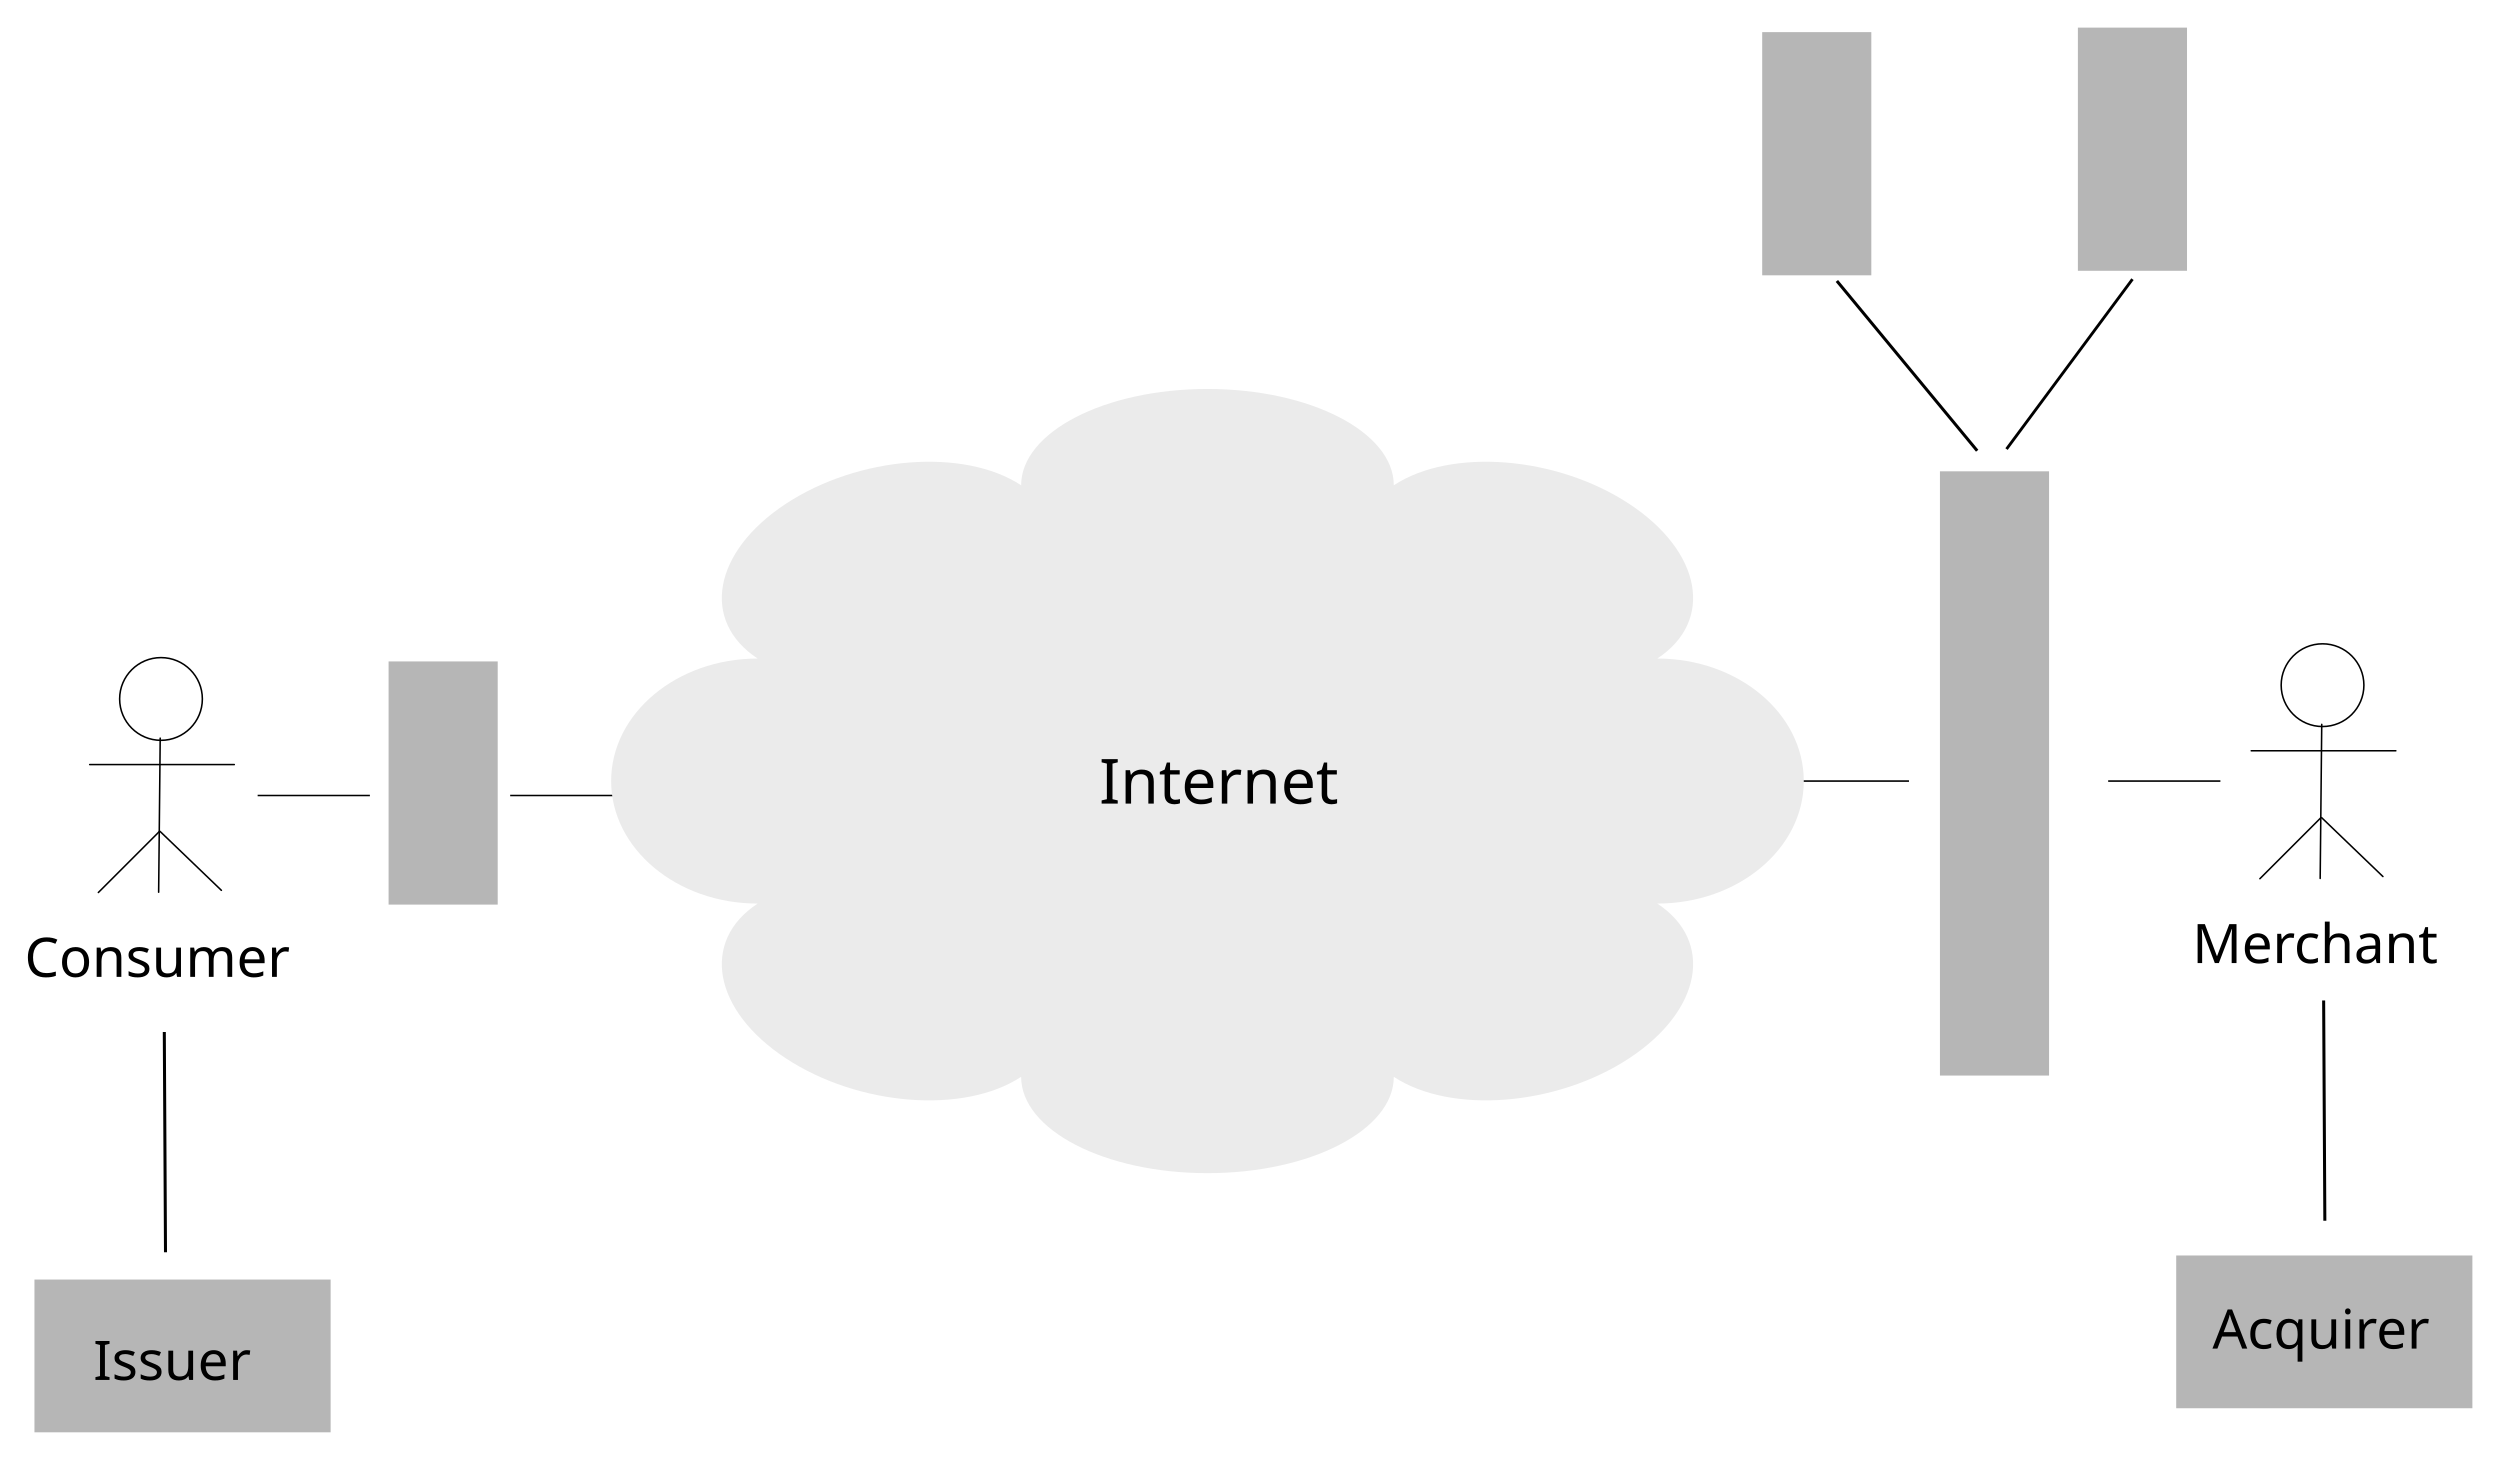
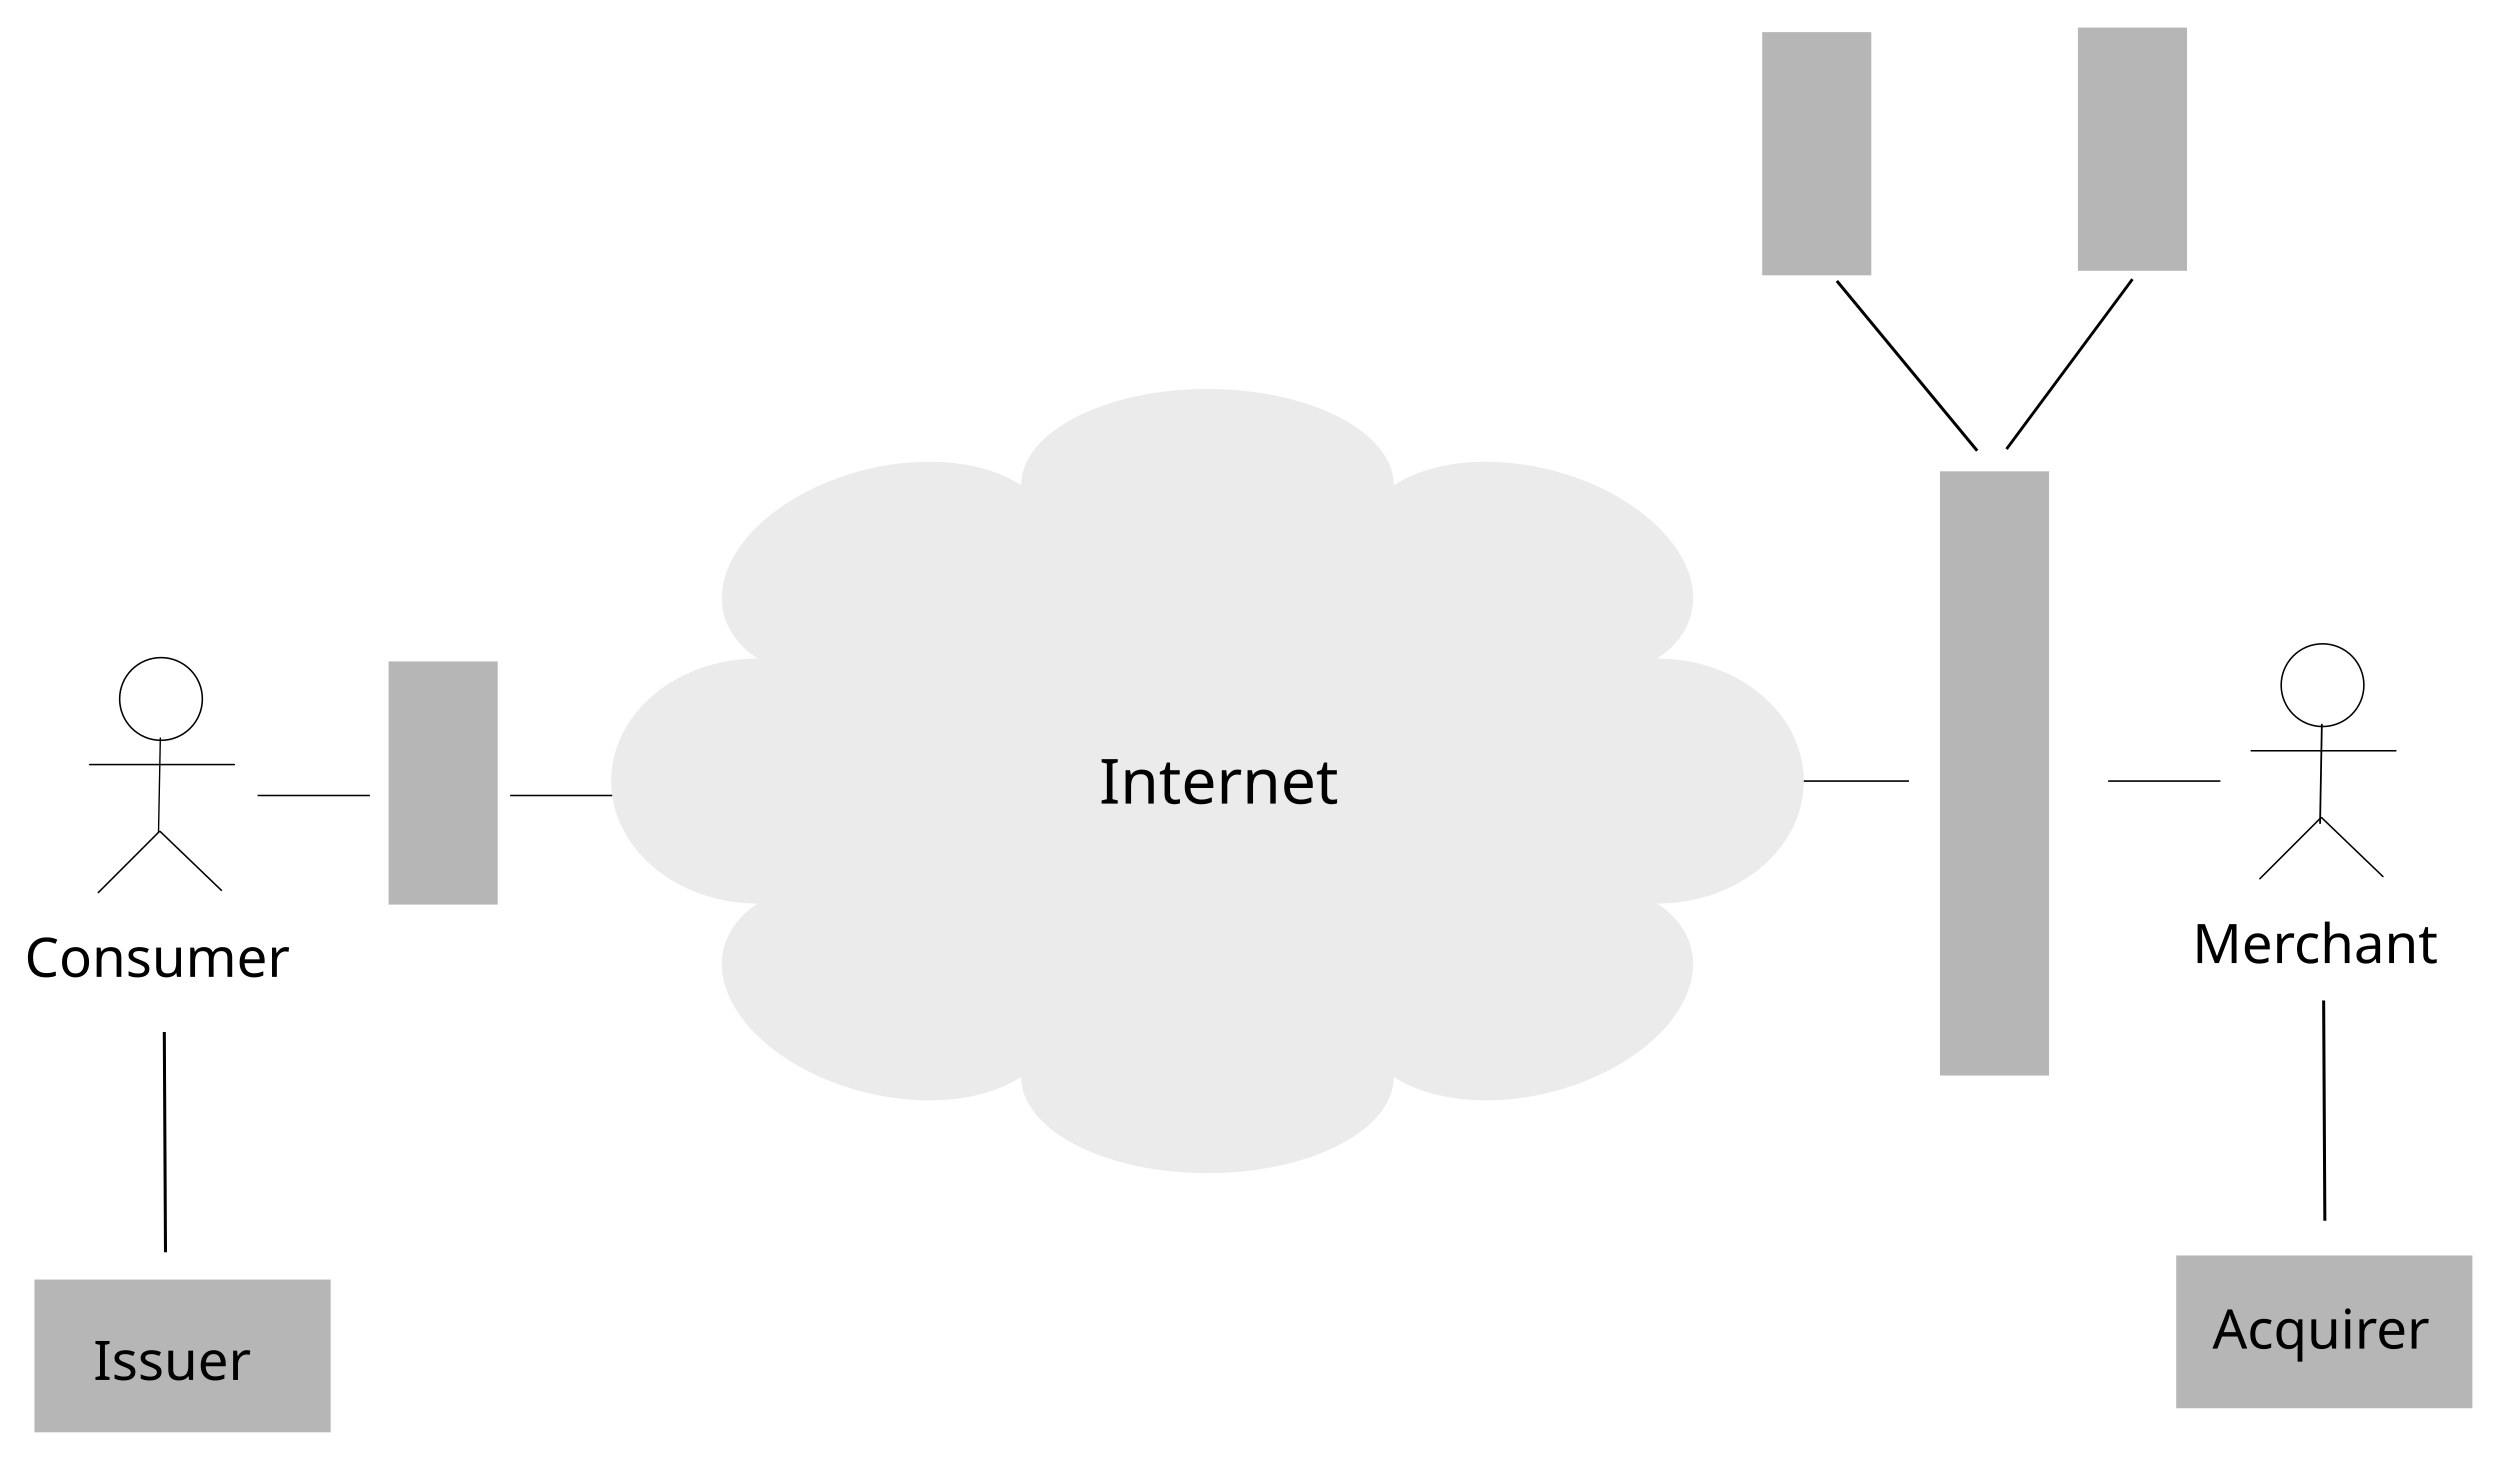
<svg xmlns="http://www.w3.org/2000/svg" width="452.62mm" height="264.318mm" viewBox="0 0 1603.772 936.56" id="svg2" version="1.1">
  <defs id="defs4" />
  <g id="layer1" transform="translate(-163.481,346.2435)">
    <g style="clip-rule:evenodd;fill-rule:evenodd;stroke-linecap:round;stroke-linejoin:round;stroke-miterlimit:1.414" id="g4371" transform="translate(-1767.765,-1179.261)">
      <g id="g4373" transform="translate(1674.855,685.4236)">
        <circle id="circle4375" style="fill:none;stroke:#000000;stroke-width:1px" r="26.535" cy="595.988" cx="359.673" />
-         <g id="g4377" transform="translate(-1,0)">
-           <path id="path4379" style="fill:none;stroke:#000000;stroke-width:1px" d="m 360.163,621.141 -1,98.806" />
+         <g id="g4377" transform="matrix(1.023358,0,0,0.9232499,-9.400938,47.65121)">
+           <path id="path4379" style="fill:none;stroke:#000000;stroke-width:0.866px" d="m 360.231,621.073 -1.136,65.31" />
        </g>
        <path id="path4381" style="fill:none;stroke:#000000;stroke-width:1px" d="m 313.952,638.078 92.721,0" />
        <g id="g4383" transform="matrix(1.2034,0,0,1.2034,-72.93,-138.53)">
          <path id="path4385" style="fill:none;stroke:#000000;stroke-width:0.83px" d="m 358.554,681.07 -32.456,32.456" />
        </g>
        <g id="g4387" transform="matrix(-1.21152,0,0,1.16417,793.475,-111.923)">
          <path id="path4389" style="fill:none;stroke:#000000;stroke-width:0.84px" d="m 358.554,681.07 -32.456,32.456" />
        </g>
      </g>
      <g id="g4391" transform="translate(1787.565,627.5336)">
        <text id="text4393" style="font-size:41.667px;line-height:125%;font-family:ArialMT;fill:#000000" y="832.153" x="159.432">
          <tspan style="font-style:normal;font-variant:normal;font-weight:normal;font-stretch:normal;font-size:35px;line-height:125%;font-family:ArialMT;-inkscape-font-specification:'ArialMT, Normal';text-align:start;writing-mode:lr-tb;text-anchor:start" id="tspan5265">Consumer</tspan>
        </text>
      </g>
      <g id="g5279" transform="translate(144.7655,-434.2964)">
        <rect y="1691.623" x="2035.765" height="156" width="70" id="rect5267" style="opacity:0.286;stroke:none;stroke-width:1;stroke-miterlimit:4;stroke-dasharray:none;stroke-dashoffset:8;stroke-opacity:1" />
        <text id="text5269" y="1699.623" x="2067.765" style="font-style:normal;font-variant:normal;font-weight:normal;font-stretch:normal;font-size:40px;line-height:125%;font-family:ArialMT;-inkscape-font-specification:'ArialMT, Normal';text-align:start;letter-spacing:0px;word-spacing:0px;writing-mode:tb-rl;text-anchor:start;fill:#000000;fill-opacity:1;stroke:none;stroke-width:1px;stroke-linecap:butt;stroke-linejoin:miter;stroke-opacity:1" xml:space="preserve">
          <tspan y="2067.765" x="1699.623" id="tspan5277">ISP</tspan>
        </text>
      </g>
      <path style="fill:none;fill-rule:evenodd;stroke:#000000;stroke-width:1px;stroke-linecap:butt;stroke-linejoin:miter;stroke-opacity:1" d="m 2096.531,1343.327 72,0" id="path6086" />
      <path style="clip-rule:evenodd;fill:none;fill-rule:evenodd;stroke:#000000;stroke-width:1px;stroke-linecap:butt;stroke-linejoin:miter;stroke-miterlimit:1.414;stroke-opacity:1" d="m 2258.531,1343.327 72,0" id="path6086-9" />
      <g style="clip-rule:evenodd;fill-rule:evenodd;stroke-linecap:round;stroke-linejoin:round;stroke-miterlimit:1.414" id="g4391-6" transform="translate(1945.638,964.1151)">
        <text id="text4393-3" style="font-size:41.667px;line-height:125%;font-family:ArialMT;fill:#000000" y="754.153" x="45.432">
          <tspan style="font-style:normal;font-variant:normal;font-weight:normal;font-stretch:normal;font-size:35px;line-height:125%;font-family:ArialMT;-inkscape-font-specification:'ArialMT, Normal';text-align:start;writing-mode:lr-tb;text-anchor:start" id="tspan5265-1">Issuer</tspan>
        </text>
      </g>
      <rect style="opacity:0.286;stroke:none;stroke-width:1;stroke-miterlimit:4;stroke-dasharray:none;stroke-dashoffset:8;stroke-opacity:1" id="rect6155" width="190" height="98" x="1953.347" y="1653.861" />
      <g style="clip-rule:evenodd;fill-rule:evenodd;stroke-linecap:round;stroke-linejoin:round;stroke-miterlimit:1.414" id="g4373-4" transform="translate(3061.499,676.5755)">
        <circle id="circle4375-9" style="fill:none;stroke:#000000;stroke-width:1px" r="26.535" cy="595.988" cx="359.673" />
-         <g id="g4377-7" transform="translate(-1,0)">
+         <g id="g4377-7" transform="matrix(1.143749,0,0,0.6440571,-52.70107,221.0181)">
          <path id="path4379-1" style="fill:none;stroke:#000000;stroke-width:1px" d="m 360.163,621.141 -1,98.806" />
        </g>
        <path id="path4381-5" style="fill:none;stroke:#000000;stroke-width:1px" d="m 313.952,638.078 92.721,0" />
        <g id="g4383-3" transform="matrix(1.2034,0,0,1.2034,-72.93,-138.53)">
          <path id="path4385-4" style="fill:none;stroke:#000000;stroke-width:0.83px" d="m 358.554,681.07 -32.456,32.456" />
        </g>
        <g id="g4387-8" transform="matrix(-1.21152,0,0,1.16417,793.475,-111.923)">
          <path id="path4389-2" style="fill:none;stroke:#000000;stroke-width:0.84px" d="m 358.554,681.07 -32.456,32.456" />
        </g>
      </g>
      <g style="clip-rule:evenodd;fill-rule:evenodd;stroke-linecap:round;stroke-linejoin:round;stroke-miterlimit:1.414" id="g4391-4" transform="translate(3174.209,618.6855)">
        <text id="text4393-2" style="font-size:41.667px;line-height:125%;font-family:ArialMT;fill:#000000" y="832.153" x="163.432">
          <tspan style="font-style:normal;font-variant:normal;font-weight:normal;font-stretch:normal;font-size:35px;line-height:125%;font-family:ArialMT;-inkscape-font-specification:'ArialMT, Normal';text-align:start;writing-mode:lr-tb;text-anchor:start" id="tspan5265-5">Merchant</tspan>
        </text>
      </g>
      <g id="g6247" transform="translate(67.48742,-77.27804)">
        <rect y="1212.648" x="3108.247" height="387.625" width="70" id="rect5267-6" style="clip-rule:evenodd;opacity:0.286;fill-rule:evenodd;stroke:none;stroke-width:1;stroke-linecap:round;stroke-linejoin:round;stroke-miterlimit:4;stroke-dasharray:none;stroke-dashoffset:8;stroke-opacity:1" />
        <text id="text5269-5" y="1220.648" x="3140.247" style="font-style:normal;font-variant:normal;font-weight:normal;font-stretch:normal;font-size:40px;line-height:125%;font-family:ArialMT;-inkscape-font-specification:'ArialMT, Normal';text-align:start;letter-spacing:0px;word-spacing:0px;writing-mode:tb-rl;text-anchor:start;clip-rule:evenodd;fill:#000000;fill-opacity:1;fill-rule:evenodd;stroke:none;stroke-width:1px;stroke-linecap:butt;stroke-linejoin:miter;stroke-miterlimit:1.414;stroke-opacity:1" xml:space="preserve">
          <tspan y="3140.247" x="1220.648" id="tspan5277-8">WEB SHOP</tspan>
        </text>
      </g>
      <path style="clip-rule:evenodd;fill:none;fill-rule:evenodd;stroke:#000000;stroke-width:1px;stroke-linecap:butt;stroke-linejoin:miter;stroke-miterlimit:1.414;stroke-opacity:1" d="m 3283.651,1334.077 72,0" id="path6086-9-6" />
      <g style="clip-rule:evenodd;fill-rule:evenodd;stroke-linecap:round;stroke-linejoin:round;stroke-miterlimit:1.414" id="g5279-6" transform="translate(1025.947,-837.9938)">
        <rect y="1691.623" x="2035.765" height="156" width="70" id="rect5267-4" style="opacity:0.286;stroke:none;stroke-width:1;stroke-miterlimit:4;stroke-dasharray:none;stroke-dashoffset:8;stroke-opacity:1" />
        <text id="text5269-53" y="1699.623" x="2067.765" style="font-style:normal;font-variant:normal;font-weight:normal;font-stretch:normal;font-size:40px;line-height:125%;font-family:ArialMT;-inkscape-font-specification:'ArialMT, Normal';text-align:start;letter-spacing:0px;word-spacing:0px;writing-mode:tb-rl;text-anchor:start;fill:#000000;fill-opacity:1;stroke:none;stroke-width:1px;stroke-linecap:butt;stroke-linejoin:miter;stroke-opacity:1" xml:space="preserve">
          <tspan y="2067.765" x="1699.623" id="tspan5277-0">CSP</tspan>
        </text>
      </g>
      <g style="clip-rule:evenodd;fill-rule:evenodd;stroke-linecap:round;stroke-linejoin:round;stroke-miterlimit:1.414" id="g5279-6-6" transform="translate(1228.467,-840.8891)">
        <rect y="1691.623" x="2035.765" height="156" width="70" id="rect5267-4-1" style="opacity:0.286;stroke:none;stroke-width:1;stroke-miterlimit:4;stroke-dasharray:none;stroke-dashoffset:8;stroke-opacity:1" />
        <text id="text5269-53-4" y="1699.623" x="2067.765" style="font-style:normal;font-variant:normal;font-weight:normal;font-stretch:normal;font-size:40px;line-height:125%;font-family:ArialMT;-inkscape-font-specification:'ArialMT, Normal';text-align:start;letter-spacing:0px;word-spacing:0px;writing-mode:tb-rl;text-anchor:start;fill:#000000;fill-opacity:1;stroke:none;stroke-width:1px;stroke-linecap:butt;stroke-linejoin:miter;stroke-opacity:1" xml:space="preserve">
          <tspan y="2067.765" x="1699.623" id="tspan5277-0-1">ISV</tspan>
        </text>
      </g>
      <path style="clip-rule:evenodd;fill:none;fill-rule:evenodd;stroke:#000000;stroke-width:1.945px;stroke-linecap:butt;stroke-linejoin:miter;stroke-miterlimit:1.414;stroke-opacity:1" d="m 3109.617,1013.25 90.002,108.917" id="path6086-9-23" />
      <path style="clip-rule:evenodd;fill:none;fill-rule:evenodd;stroke:#000000;stroke-width:1.844px;stroke-linecap:butt;stroke-linejoin:miter;stroke-miterlimit:1.414;stroke-opacity:1" d="m 3299.251,1012.11 -80.802,108.988" id="path6086-9-23-4" />
      <g style="clip-rule:evenodd;fill-rule:evenodd;stroke-linecap:round;stroke-linejoin:round;stroke-miterlimit:1.414" id="g4391-6-0" transform="translate(3305.115,943.9887)">
        <text id="text4393-3-3" style="font-size:41.667px;line-height:125%;font-family:ArialMT;fill:#000000" y="754.153" x="45.432">
          <tspan style="font-style:normal;font-variant:normal;font-weight:normal;font-stretch:normal;font-size:35px;line-height:125%;font-family:ArialMT;-inkscape-font-specification:'ArialMT, Normal';text-align:start;writing-mode:lr-tb;text-anchor:start" id="tspan5265-1-2">Acquirer</tspan>
        </text>
      </g>
      <rect style="clip-rule:evenodd;opacity:0.286;fill-rule:evenodd;stroke:none;stroke-width:1;stroke-linecap:round;stroke-linejoin:round;stroke-miterlimit:4;stroke-dasharray:none;stroke-dashoffset:8;stroke-opacity:1" id="rect6155-1" width="190" height="98" x="3327.301" y="1638.42" />
      <path style="clip-rule:evenodd;fill:none;fill-rule:evenodd;stroke:#000000;stroke-width:1.945px;stroke-linecap:butt;stroke-linejoin:miter;stroke-miterlimit:1.414;stroke-opacity:1" d="m 3421.887,1474.839 0.765,141.29" id="path6086-9-23-8" />
      <path style="clip-rule:evenodd;fill:none;fill-rule:evenodd;stroke:#000000;stroke-width:1.945px;stroke-linecap:butt;stroke-linejoin:miter;stroke-miterlimit:1.414;stroke-opacity:1" d="m 2036.647,1495.057 0.765,141.29" id="path6086-9-23-8-7" />
      <path style="clip-rule:evenodd;fill:none;fill-rule:evenodd;stroke:#000000;stroke-width:1px;stroke-linecap:butt;stroke-linejoin:miter;stroke-miterlimit:1.414;stroke-opacity:1" d="m 3083.875,1334.077 72,0" id="path6086-9-5" />
      <g style="clip-rule:evenodd;fill-rule:evenodd;stroke-linecap:round;stroke-linejoin:round;stroke-miterlimit:1.414" id="g4319" transform="matrix(0.524048,0,0,0.8786352,1965.205,171.7614)">
        <path id="path4321" style="fill:#ebebeb" d="m 1185.22,1106.91 c 0,-38.81 102.2,-70.32 228.09,-70.32 125.88,0 228.09,31.51 228.09,70.32 69.98,-27.44 199.07,-21.38 288.09,13.53 89.01,34.91 104.46,85.53 34.48,112.97 98.97,0 179.32,40.08 179.32,89.45 0,49.37 -80.35,89.45 -179.32,89.45 69.98,27.45 54.53,78.07 -34.48,112.98 -89.02,34.91 -218.11,40.97 -288.09,13.52 0,38.81 -102.21,70.33 -228.09,70.33 -125.89,0 -228.09,-31.52 -228.09,-70.33 -69.99,27.45 -199.074,21.39 -288.089,-13.52 -89.016,-34.91 -104.467,-85.53 -34.483,-112.98 -98.972,0 -179.325,-40.08 -179.325,-89.45 0,-49.37 80.353,-89.45 179.325,-89.45 -69.984,-27.44 -54.533,-78.06 34.483,-112.97 89.015,-34.91 218.099,-40.97 288.089,-13.53 z" />
      </g>
      <text xml:space="preserve" style="font-style:normal;font-weight:normal;font-size:40px;line-height:125%;font-family:sans-serif;letter-spacing:0px;word-spacing:0px;fill:#000000;fill-opacity:1;stroke:none;stroke-width:1px;stroke-linecap:butt;stroke-linejoin:miter;stroke-opacity:1" x="2636.358" y="1348.554" id="text6481">
        <tspan id="tspan6483" x="2636.358" y="1348.554">Internet</tspan>
      </text>
    </g>
  </g>
</svg>
